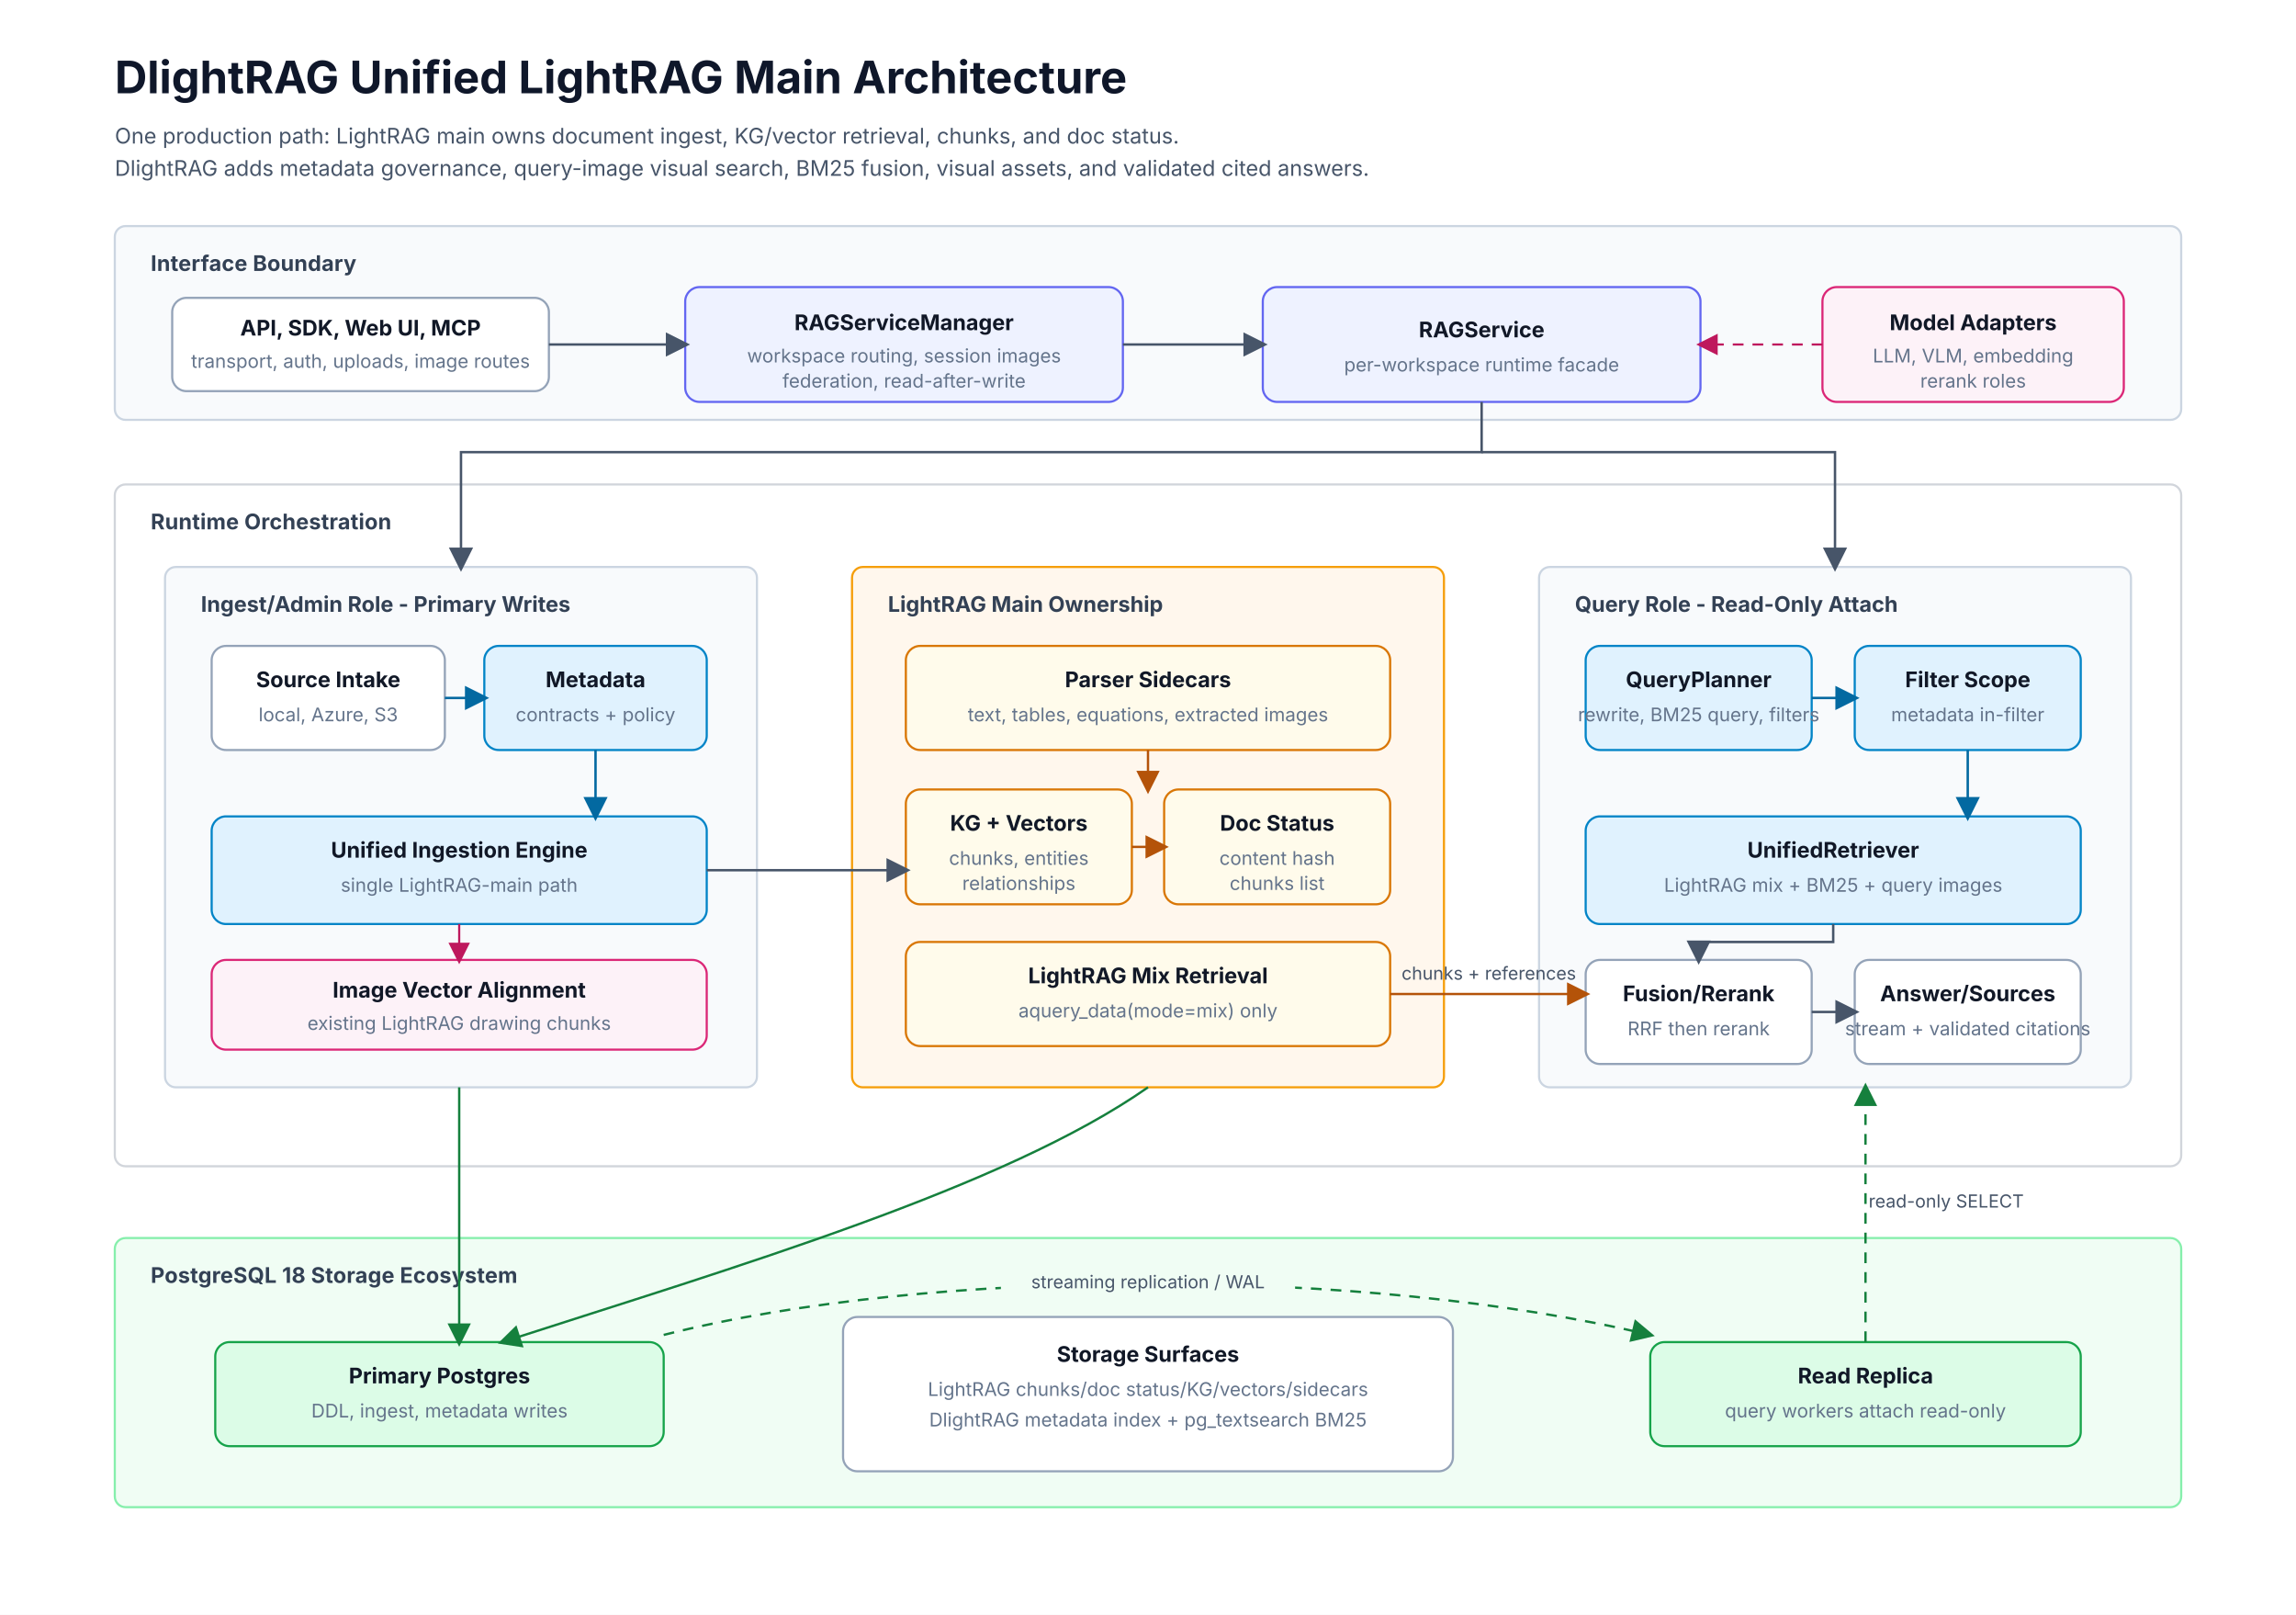
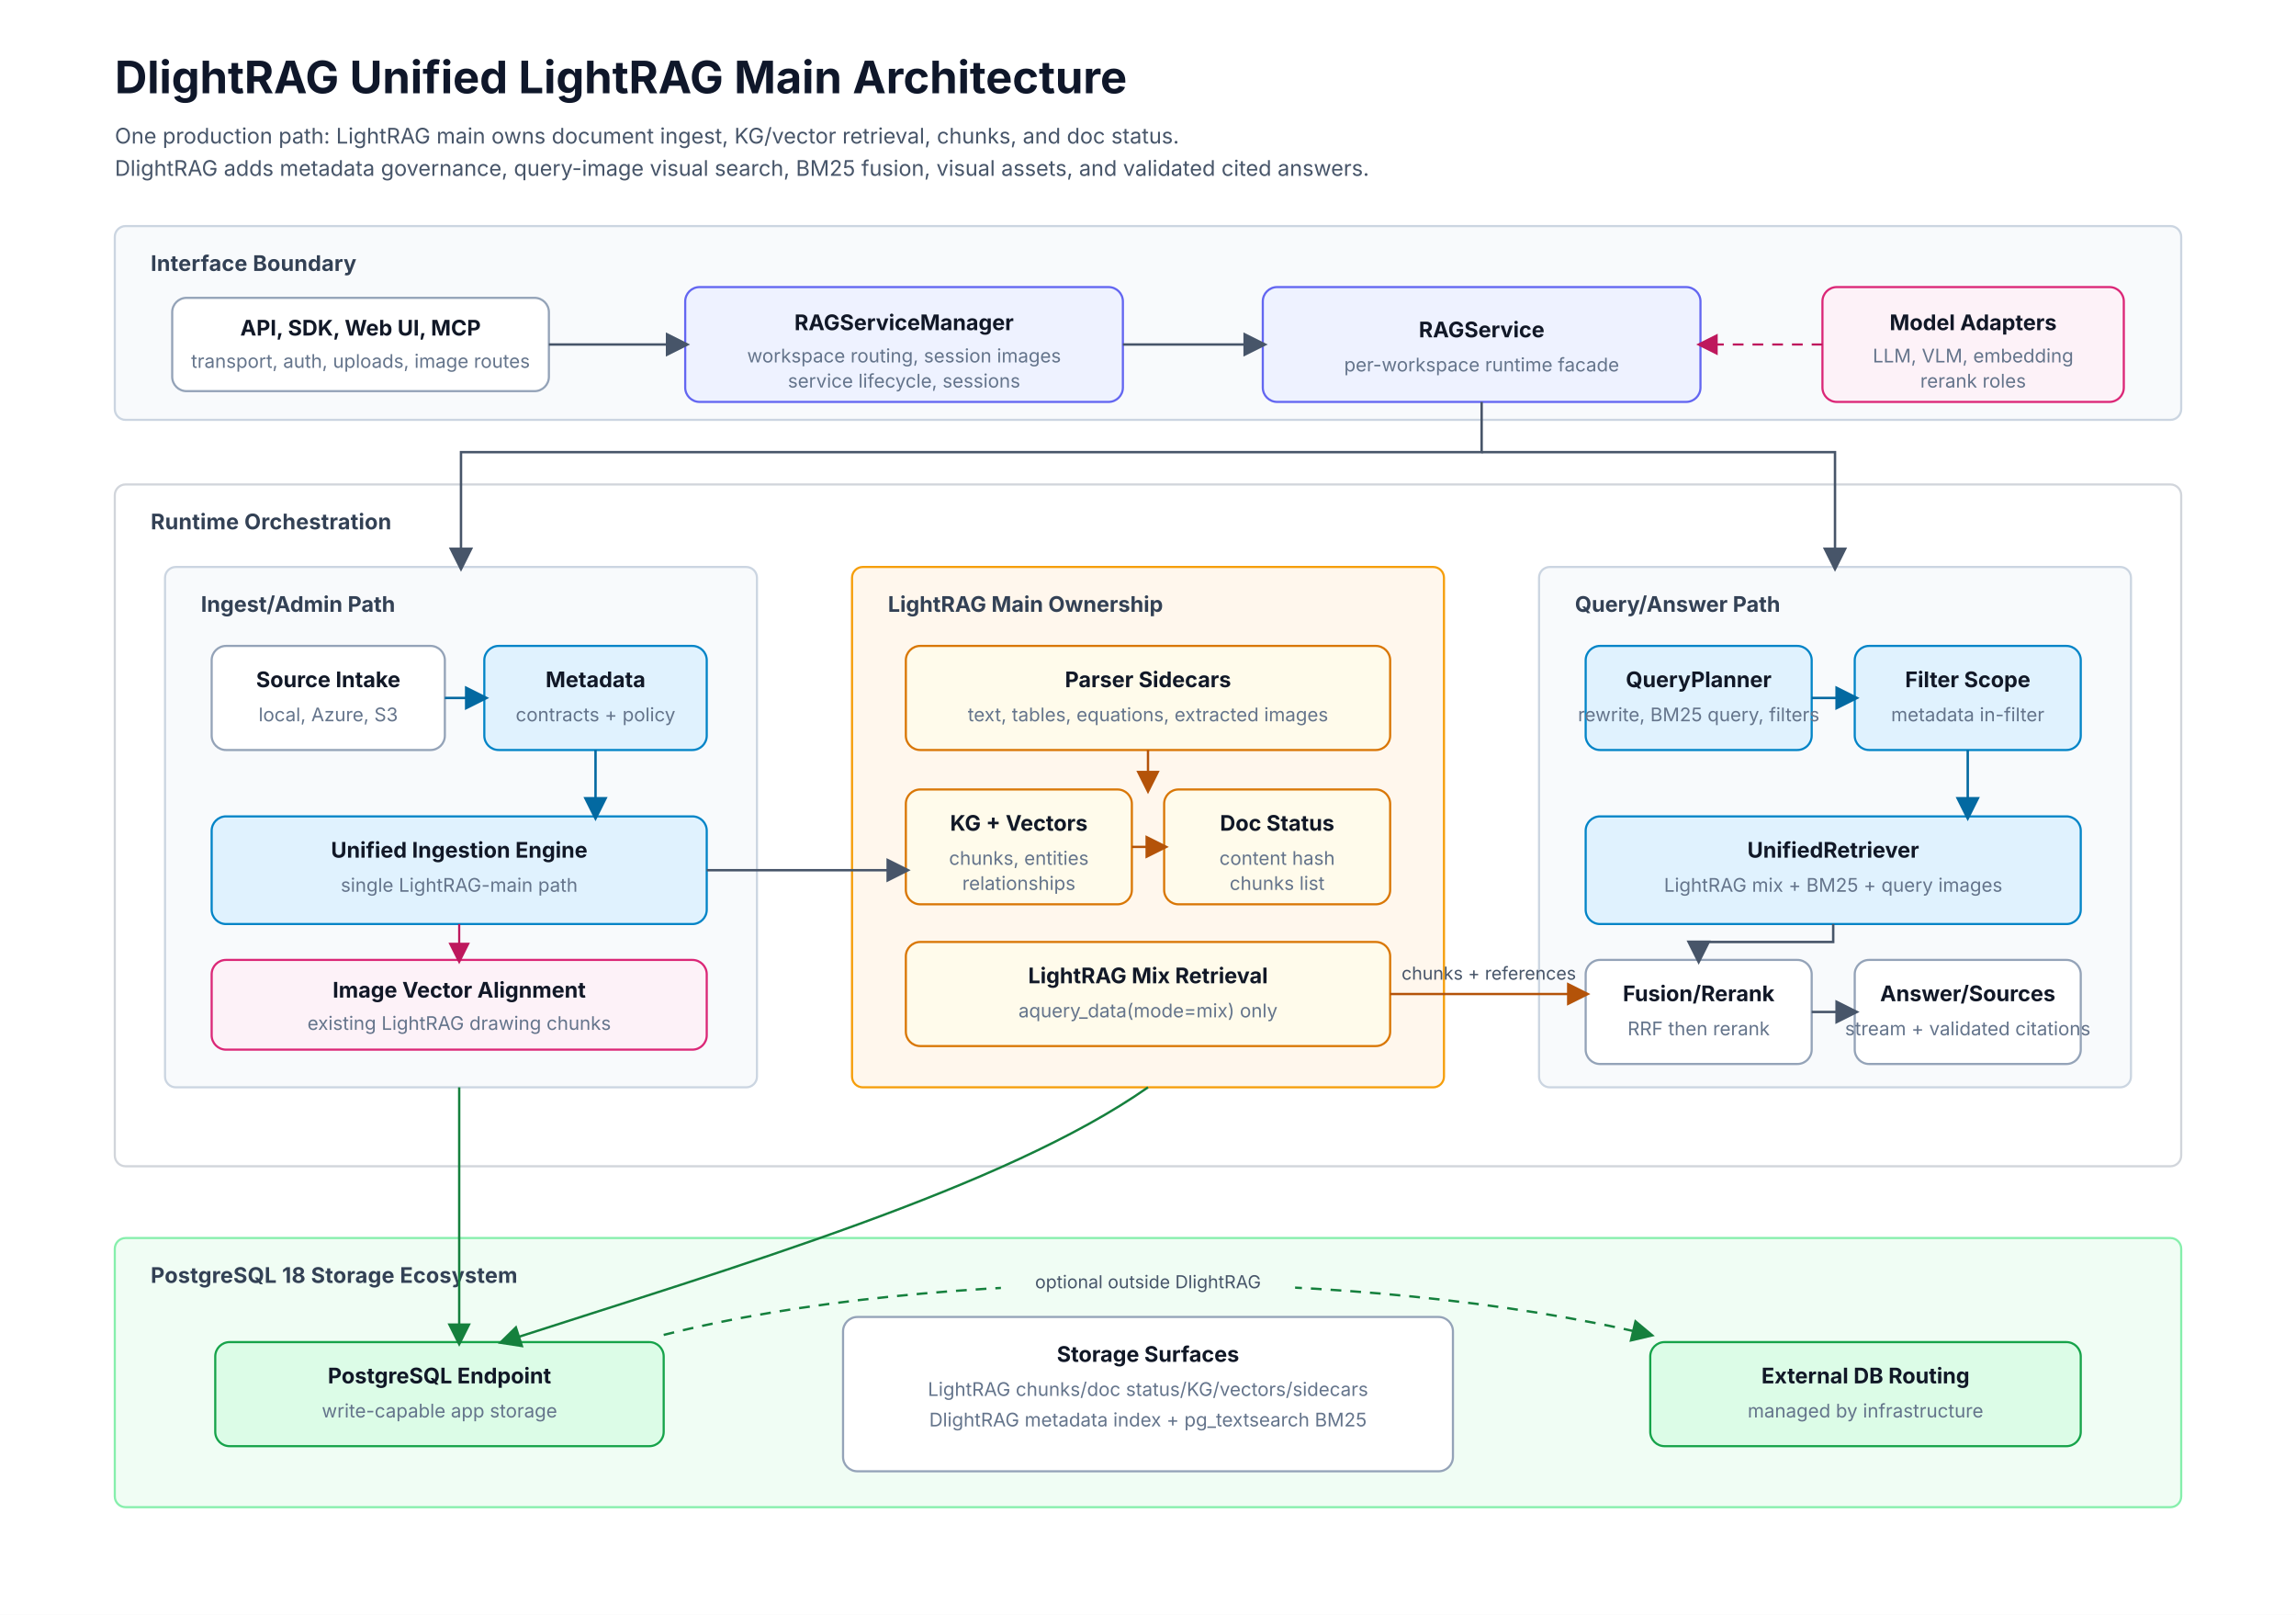
<svg xmlns="http://www.w3.org/2000/svg" viewBox="0 0 1280 900" role="img" aria-labelledby="title desc">
  <defs>
    <marker id="arrow" markerWidth="10" markerHeight="10" refX="8" refY="5" orient="auto" markerUnits="strokeWidth">
      <path d="M 0 0 L 10 5 L 0 10 z" fill="#475569" />
    </marker>
    <marker id="arrow-blue" markerWidth="10" markerHeight="10" refX="8" refY="5" orient="auto" markerUnits="strokeWidth">
      <path d="M 0 0 L 10 5 L 0 10 z" fill="#0369a1" />
    </marker>
    <marker id="arrow-orange" markerWidth="10" markerHeight="10" refX="8" refY="5" orient="auto" markerUnits="strokeWidth">
      <path d="M 0 0 L 10 5 L 0 10 z" fill="#b45309" />
    </marker>
    <marker id="arrow-green" markerWidth="10" markerHeight="10" refX="8" refY="5" orient="auto" markerUnits="strokeWidth">
      <path d="M 0 0 L 10 5 L 0 10 z" fill="#15803d" />
    </marker>
    <marker id="arrow-pink" markerWidth="10" markerHeight="10" refX="8" refY="5" orient="auto" markerUnits="strokeWidth">
      <path d="M 0 0 L 10 5 L 0 10 z" fill="#be185d" />
    </marker>
    <style>
      .bg { fill: #ffffff; }
      .title { font: 700 25px Inter, ui-sans-serif, system-ui, -apple-system, BlinkMacSystemFont, "Segoe UI", sans-serif; fill: #0f172a; }
      .subtitle { font: 400 12px Inter, ui-sans-serif, system-ui, -apple-system, BlinkMacSystemFont, "Segoe UI", sans-serif; fill: #475569; }
      .band-title { font: 700 12px Inter, ui-sans-serif, system-ui, -apple-system, BlinkMacSystemFont, "Segoe UI", sans-serif; fill: #334155; letter-spacing: .1px; }
      .lane-title { font: 700 12px Inter, ui-sans-serif, system-ui, -apple-system, BlinkMacSystemFont, "Segoe UI", sans-serif; fill: #334155; }
      .label { font: 700 12px Inter, ui-sans-serif, system-ui, -apple-system, BlinkMacSystemFont, "Segoe UI", sans-serif; fill: #111827; }
      .small { font: 400 10.5px Inter, ui-sans-serif, system-ui, -apple-system, BlinkMacSystemFont, "Segoe UI", sans-serif; fill: #64748b; }
      .note { font: 400 10px Inter, ui-sans-serif, system-ui, -apple-system, BlinkMacSystemFont, "Segoe UI", sans-serif; fill: #475569; }
      .band { fill: #ffffff; stroke: #d1d5db; stroke-width: 1.2; rx: 6; }
      .band-soft { fill: #f8fafc; stroke: #cbd5e1; stroke-width: 1.2; rx: 6; }
      .band-orange { fill: #fff7ed; stroke: #f59e0b; stroke-width: 1.2; rx: 6; }
      .band-green { fill: #f0fdf4; stroke: #86efac; stroke-width: 1.2; rx: 6; }
      .box { fill: #ffffff; stroke: #94a3b8; stroke-width: 1.2; rx: 8; }
      .box-blue { fill: #e0f2fe; stroke: #0284c7; }
      .box-indigo { fill: #eef2ff; stroke: #6366f1; }
      .box-orange { fill: #fffbeb; stroke: #d97706; }
      .box-pink { fill: #fdf2f8; stroke: #db2777; }
      .box-green { fill: #dcfce7; stroke: #16a34a; }
      .line { fill: none; stroke: #475569; stroke-width: 1.35; marker-end: url(#arrow); }
      .line-blue { fill: none; stroke: #0369a1; stroke-width: 1.35; marker-end: url(#arrow-blue); }
      .line-orange { fill: none; stroke: #b45309; stroke-width: 1.3; marker-end: url(#arrow-orange); }
      .line-green { fill: none; stroke: #15803d; stroke-width: 1.3; marker-end: url(#arrow-green); }
      .line-pink { fill: none; stroke: #be185d; stroke-width: 1.2; marker-end: url(#arrow-pink); }
      .dash { stroke-dasharray: 6 5; }
    </style>
  </defs>
  <rect class="bg" width="1280" height="900" />
  <text class="title" x="64" y="52">DlightRAG Unified LightRAG Main Architecture</text>
  <text class="subtitle" x="64" y="80">One production path: LightRAG main owns document ingest, KG/vector retrieval, chunks, and doc status.</text>
  <text class="subtitle" x="64" y="98">DlightRAG adds metadata governance, query-image visual search, BM25 fusion, visual assets, and validated cited answers.</text>
  <rect class="band-soft" x="64" y="126" width="1152" height="108" />
  <text class="band-title" x="84" y="151">Interface Boundary</text>
  <rect class="box" x="96" y="166" width="210" height="52" />
  <text class="label" text-anchor="middle" x="201" y="187">API, SDK, Web UI, MCP</text>
  <text class="small" text-anchor="middle" x="201" y="205">transport, auth, uploads, image routes</text>
  <rect class="box box-indigo" x="382" y="160" width="244" height="64" />
  <text class="label" text-anchor="middle" x="504" y="184">RAGServiceManager</text>
  <text class="small" text-anchor="middle" x="504" y="202">workspace routing, session images</text>
-   <text class="small" text-anchor="middle" x="504" y="216">federation, read-after-write</text>
+   <text class="small" text-anchor="middle" x="504" y="216">service lifecycle, sessions</text>
  <rect class="box box-indigo" x="704" y="160" width="244" height="64" />
  <text class="label" text-anchor="middle" x="826" y="188">RAGService</text>
  <text class="small" text-anchor="middle" x="826" y="207">per-workspace runtime facade</text>
  <rect class="box box-pink" x="1016" y="160" width="168" height="64" />
  <text class="label" text-anchor="middle" x="1100" y="184">Model Adapters</text>
  <text class="small" text-anchor="middle" x="1100" y="202">LLM, VLM, embedding</text>
  <text class="small" text-anchor="middle" x="1100" y="216">rerank roles</text>
  <path class="line" d="M 306 192 H 382" />
  <path class="line" d="M 626 192 H 704" />
  <path class="line-pink dash" d="M 1016 192 H 948" />
  <rect class="band" x="64" y="270" width="1152" height="380" />
  <text class="band-title" x="84" y="295">Runtime Orchestration</text>
  <rect class="band-soft" x="92" y="316" width="330" height="290" />
-   <text class="lane-title" x="112" y="341">Ingest/Admin Role - Primary Writes</text>
+   <text class="lane-title" x="112" y="341">Ingest/Admin Path</text>
  <rect class="box" x="118" y="360" width="130" height="58" />
  <text class="label" text-anchor="middle" x="183" y="383">Source Intake</text>
  <text class="small" text-anchor="middle" x="183" y="402">local, Azure, S3</text>
  <rect class="box box-blue" x="270" y="360" width="124" height="58" />
  <text class="label" text-anchor="middle" x="332" y="383">Metadata</text>
  <text class="small" text-anchor="middle" x="332" y="402">contracts + policy</text>
  <rect class="box box-blue" x="118" y="455" width="276" height="60" />
  <text class="label" text-anchor="middle" x="256" y="478">Unified Ingestion Engine</text>
  <text class="small" text-anchor="middle" x="256" y="497">single LightRAG-main path</text>
  <rect class="box box-pink" x="118" y="535" width="276" height="50" />
  <text class="label" text-anchor="middle" x="256" y="556">Image Vector Alignment</text>
  <text class="small" text-anchor="middle" x="256" y="574">existing LightRAG drawing chunks</text>
  <path class="line-blue" d="M 248 389 H 270" />
  <path class="line-blue" d="M 332 418 V 455" />
  <path class="line-pink" d="M 256 515 V 535" />
  <rect class="band-orange" x="475" y="316" width="330" height="290" />
  <text class="lane-title" x="495" y="341" fill="#92400e">LightRAG Main Ownership</text>
  <rect class="box box-orange" x="505" y="360" width="270" height="58" />
  <text class="label" text-anchor="middle" x="640" y="383">Parser Sidecars</text>
  <text class="small" text-anchor="middle" x="640" y="402">text, tables, equations, extracted images</text>
  <rect class="box box-orange" x="505" y="440" width="126" height="64" />
  <text class="label" text-anchor="middle" x="568" y="463">KG + Vectors</text>
  <text class="small" text-anchor="middle" x="568" y="482">chunks, entities</text>
  <text class="small" text-anchor="middle" x="568" y="496">relationships</text>
  <rect class="box box-orange" x="649" y="440" width="126" height="64" />
  <text class="label" text-anchor="middle" x="712" y="463">Doc Status</text>
  <text class="small" text-anchor="middle" x="712" y="482">content hash</text>
  <text class="small" text-anchor="middle" x="712" y="496">chunks list</text>
  <rect class="box box-orange" x="505" y="525" width="270" height="58" />
  <text class="label" text-anchor="middle" x="640" y="548">LightRAG Mix Retrieval</text>
  <text class="small" text-anchor="middle" x="640" y="567">aquery_data(mode=mix) only</text>
  <path class="line" d="M 394 485 H 505" />
  <path class="line-orange" d="M 640 418 V 440" />
  <path class="line-orange" d="M 631 472 H 649" />
  <rect class="band-soft" x="858" y="316" width="330" height="290" />
-   <text class="lane-title" x="878" y="341">Query Role - Read-Only Attach</text>
+   <text class="lane-title" x="878" y="341">Query/Answer Path</text>
  <rect class="box box-blue" x="884" y="360" width="126" height="58" />
  <text class="label" text-anchor="middle" x="947" y="383">QueryPlanner</text>
  <text class="small" text-anchor="middle" x="947" y="402">rewrite, BM25 query, filters</text>
  <rect class="box box-blue" x="1034" y="360" width="126" height="58" />
  <text class="label" text-anchor="middle" x="1097" y="383">Filter Scope</text>
  <text class="small" text-anchor="middle" x="1097" y="402">metadata in-filter</text>
  <rect class="box box-blue" x="884" y="455" width="276" height="60" />
  <text class="label" text-anchor="middle" x="1022" y="478">UnifiedRetriever</text>
  <text class="small" text-anchor="middle" x="1022" y="497">LightRAG mix + BM25 + query images</text>
  <rect class="box" x="884" y="535" width="126" height="58" />
  <text class="label" text-anchor="middle" x="947" y="558">Fusion/Rerank</text>
  <text class="small" text-anchor="middle" x="947" y="577">RRF then rerank</text>
  <rect class="box" x="1034" y="535" width="126" height="58" />
  <text class="label" text-anchor="middle" x="1097" y="558">Answer/Sources</text>
  <text class="small" text-anchor="middle" x="1097" y="577">stream + validated citations</text>
  <path class="line-blue" d="M 1010 389 H 1034" />
  <path class="line-blue" d="M 1097 418 V 455" />
  <path class="line-orange" d="M 775 554 H 884" />
  <text class="note" text-anchor="middle" x="830" y="546" fill="#92400e">chunks + references</text>
  <path class="line" d="M 1022 515 V 525 H 947 V 535" />
  <path class="line" d="M 1010 564 H 1034" />
  <path class="line" d="M 826 224 V 252 H 257 V 316" />
  <path class="line" d="M 826 252 H 1023 V 316" />
  <rect class="band-green" x="64" y="690" width="1152" height="150" />
  <text class="band-title" x="84" y="715" fill="#166534">PostgreSQL 18 Storage Ecosystem</text>
  <rect class="box box-green" x="120" y="748" width="250" height="58" />
-   <text class="label" text-anchor="middle" x="245" y="771">Primary Postgres</text>
-   <text class="small" text-anchor="middle" x="245" y="790">DDL, ingest, metadata writes</text>
+   <text class="label" text-anchor="middle" x="245" y="771">PostgreSQL Endpoint</text>
+   <text class="small" text-anchor="middle" x="245" y="790">write-capable app storage</text>
  <rect class="box" x="470" y="734" width="340" height="86" stroke="#22c55e" />
  <text class="label" text-anchor="middle" x="640" y="759">Storage Surfaces</text>
  <text class="small" text-anchor="middle" x="640" y="778">LightRAG chunks/doc status/KG/vectors/sidecars</text>
  <text class="small" text-anchor="middle" x="640" y="795">DlightRAG metadata index + pg_textsearch BM25</text>
  <rect class="box box-green" x="920" y="748" width="240" height="58" />
-   <text class="label" text-anchor="middle" x="1040" y="771">Read Replica</text>
-   <text class="small" text-anchor="middle" x="1040" y="790">query workers attach read-only</text>
+   <text class="label" text-anchor="middle" x="1040" y="771">External DB Routing</text>
+   <text class="small" text-anchor="middle" x="1040" y="790">managed by infrastructure</text>
  <path class="line-green" d="M 256 606 V 748" />
  <path class="line-green" d="M 640 606 C 560 662 410 706 280 748" />
  <path class="line-green dash" d="M 370 744 C 520 706 760 706 920 744" />
  <rect x="558" y="706" width="164" height="16" fill="#f0fdf4" />
-   <text class="note" text-anchor="middle" x="640" y="718" fill="#166534">streaming replication / WAL</text>
-   <path class="line-green dash" d="M 1040 748 V 606" />
-   <text class="note" text-anchor="middle" x="1085" y="673" fill="#166534">read-only SELECT</text>
+   <text class="note" text-anchor="middle" x="640" y="718" fill="#166534">optional outside DlightRAG</text>
</svg>
